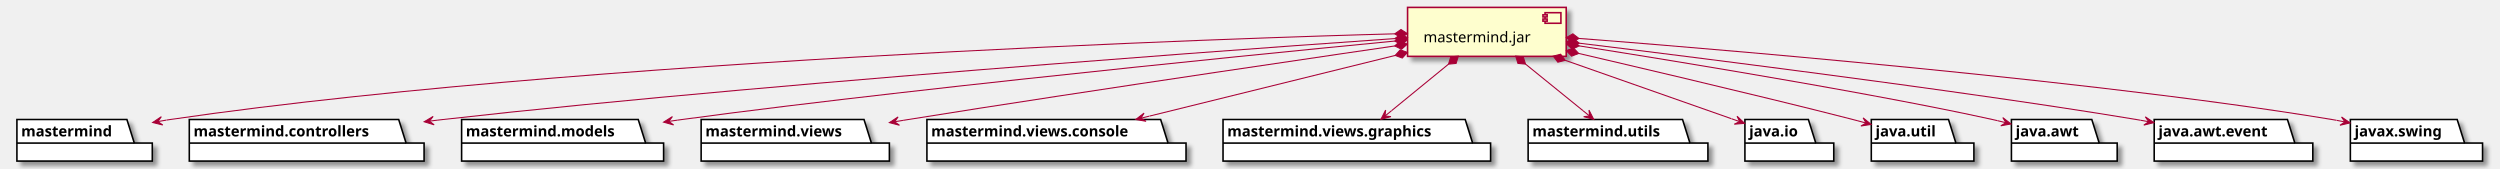
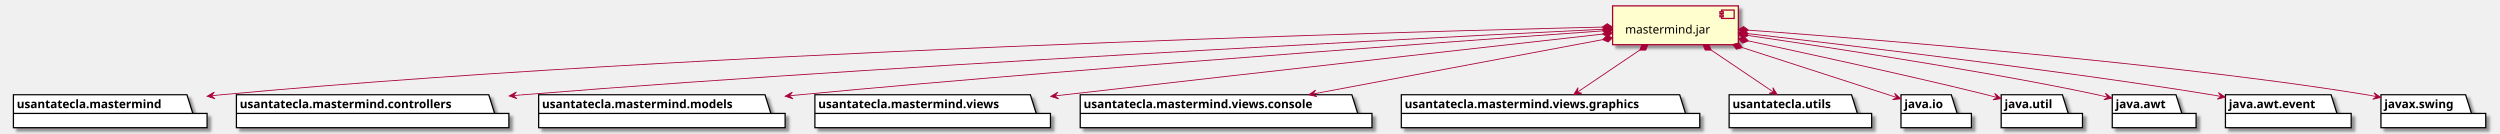
- <svg xmlns="http://www.w3.org/2000/svg" contentScriptType="application/ecmascript" contentStyleType="text/css" height="159px" preserveAspectRatio="none" style="width:2364px;height:159px;" version="1.1" viewBox="0 0 2364 159" width="2364px" zoomAndPan="magnify">
+ <svg xmlns="http://www.w3.org/2000/svg" contentScriptType="application/ecmascript" contentStyleType="text/css" height="159px" preserveAspectRatio="none" style="width:2982px;height:159px;" version="1.1" viewBox="0 0 2982 159" width="2982px" zoomAndPan="magnify">
  <defs>
-     <filter height="300%" id="f1huy6irfb1byh" width="300%" x="-1" y="-1">
+     <filter height="300%" id="f42u2088du4vn" width="300%" x="-1" y="-1">
      <feGaussianBlur result="blurOut" stdDeviation="2.0" />
      <feColorMatrix in="blurOut" result="blurOut2" type="matrix" values="0 0 0 0 0 0 0 0 0 0 0 0 0 0 0 0 0 0 .4 0" />
      <feOffset dx="4.0" dy="4.0" in="blurOut2" result="blurOut3" />
      <feBlend in="SourceGraphic" in2="blurOut3" mode="normal" />
    </filter>
  </defs>
  <g>
-     <polygon fill="#FFFFFF" filter="url(#f1huy6irfb1byh)" points="16,113,120,113,127,135.297,144,135.297,144,152.297,16,152.297,16,113" style="stroke:#000000;stroke-width:1.5;" />
-     <line style="stroke:#000000;stroke-width:1.5;" x1="16" x2="127" y1="135.297" y2="135.297" />
-     <text fill="#000000" font-family="sans-serif" font-size="14" font-weight="bold" lengthAdjust="spacingAndGlyphs" textLength="98" x="20" y="128.995">mastermind</text>
-     <polygon fill="#FFFFFF" filter="url(#f1huy6irfb1byh)" points="179,113,377,113,384,135.297,401,135.297,401,152.297,179,152.297,179,113" style="stroke:#000000;stroke-width:1.5;" />
-     <line style="stroke:#000000;stroke-width:1.5;" x1="179" x2="384" y1="135.297" y2="135.297" />
-     <text fill="#000000" font-family="sans-serif" font-size="14" font-weight="bold" lengthAdjust="spacingAndGlyphs" textLength="192" x="183" y="128.995">mastermind.controllers</text>
-     <polygon fill="#FFFFFF" filter="url(#f1huy6irfb1byh)" points="436.5,113,603.5,113,610.5,135.297,627.5,135.297,627.5,152.297,436.5,152.297,436.5,113" style="stroke:#000000;stroke-width:1.5;" />
-     <line style="stroke:#000000;stroke-width:1.5;" x1="436.5" x2="610.5" y1="135.297" y2="135.297" />
-     <text fill="#000000" font-family="sans-serif" font-size="14" font-weight="bold" lengthAdjust="spacingAndGlyphs" textLength="161" x="440.5" y="128.995">mastermind.models</text>
-     <polygon fill="#FFFFFF" filter="url(#f1huy6irfb1byh)" points="663,113,817,113,824,135.297,841,135.297,841,152.297,663,152.297,663,113" style="stroke:#000000;stroke-width:1.5;" />
-     <line style="stroke:#000000;stroke-width:1.5;" x1="663" x2="824" y1="135.297" y2="135.297" />
-     <text fill="#000000" font-family="sans-serif" font-size="14" font-weight="bold" lengthAdjust="spacingAndGlyphs" textLength="148" x="667" y="128.995">mastermind.views</text>
-     <polygon fill="#FFFFFF" filter="url(#f1huy6irfb1byh)" points="876.5,113,1097.5,113,1104.5,135.297,1121.5,135.297,1121.5,152.297,876.5,152.297,876.5,113" style="stroke:#000000;stroke-width:1.5;" />
-     <line style="stroke:#000000;stroke-width:1.5;" x1="876.5" x2="1104.5" y1="135.297" y2="135.297" />
-     <text fill="#000000" font-family="sans-serif" font-size="14" font-weight="bold" lengthAdjust="spacingAndGlyphs" textLength="215" x="880.5" y="128.995">mastermind.views.console</text>
-     <polygon fill="#FFFFFF" filter="url(#f1huy6irfb1byh)" points="1156.5,113,1385.5,113,1392.5,135.297,1409.5,135.297,1409.5,152.297,1156.5,152.297,1156.5,113" style="stroke:#000000;stroke-width:1.5;" />
-     <line style="stroke:#000000;stroke-width:1.5;" x1="1156.5" x2="1392.5" y1="135.297" y2="135.297" />
-     <text fill="#000000" font-family="sans-serif" font-size="14" font-weight="bold" lengthAdjust="spacingAndGlyphs" textLength="223" x="1160.5" y="128.995">mastermind.views.graphics</text>
-     <polygon fill="#FFFFFF" filter="url(#f1huy6irfb1byh)" points="1445,113,1591,113,1598,135.297,1615,135.297,1615,152.297,1445,152.297,1445,113" style="stroke:#000000;stroke-width:1.5;" />
-     <line style="stroke:#000000;stroke-width:1.5;" x1="1445" x2="1598" y1="135.297" y2="135.297" />
-     <text fill="#000000" font-family="sans-serif" font-size="14" font-weight="bold" lengthAdjust="spacingAndGlyphs" textLength="140" x="1449" y="128.995">mastermind.utils</text>
-     <polygon fill="#FFFFFF" filter="url(#f1huy6irfb1byh)" points="1650,113,1710,113,1717,135.297,1734,135.297,1734,152.297,1650,152.297,1650,113" style="stroke:#000000;stroke-width:1.5;" />
-     <line style="stroke:#000000;stroke-width:1.5;" x1="1650" x2="1717" y1="135.297" y2="135.297" />
-     <text fill="#000000" font-family="sans-serif" font-size="14" font-weight="bold" lengthAdjust="spacingAndGlyphs" textLength="54" x="1654" y="128.995">java.io</text>
-     <polygon fill="#FFFFFF" filter="url(#f1huy6irfb1byh)" points="1769.5,113,1842.5,113,1849.5,135.297,1866.5,135.297,1866.5,152.297,1769.5,152.297,1769.5,113" style="stroke:#000000;stroke-width:1.5;" />
-     <line style="stroke:#000000;stroke-width:1.5;" x1="1769.5" x2="1849.5" y1="135.297" y2="135.297" />
-     <text fill="#000000" font-family="sans-serif" font-size="14" font-weight="bold" lengthAdjust="spacingAndGlyphs" textLength="67" x="1773.5" y="128.995">java.util</text>
-     <polygon fill="#FFFFFF" filter="url(#f1huy6irfb1byh)" points="1902,113,1978,113,1985,135.297,2002,135.297,2002,152.297,1902,152.297,1902,113" style="stroke:#000000;stroke-width:1.5;" />
-     <line style="stroke:#000000;stroke-width:1.5;" x1="1902" x2="1985" y1="135.297" y2="135.297" />
-     <text fill="#000000" font-family="sans-serif" font-size="14" font-weight="bold" lengthAdjust="spacingAndGlyphs" textLength="70" x="1906" y="128.995">java.awt</text>
-     <polygon fill="#FFFFFF" filter="url(#f1huy6irfb1byh)" points="2037,113,2163,113,2170,135.297,2187,135.297,2187,152.297,2037,152.297,2037,113" style="stroke:#000000;stroke-width:1.5;" />
-     <line style="stroke:#000000;stroke-width:1.5;" x1="2037" x2="2170" y1="135.297" y2="135.297" />
-     <text fill="#000000" font-family="sans-serif" font-size="14" font-weight="bold" lengthAdjust="spacingAndGlyphs" textLength="120" x="2041" y="128.995">java.awt.event</text>
-     <polygon fill="#FFFFFF" filter="url(#f1huy6irfb1byh)" points="2222.5,113,2323.5,113,2330.5,135.297,2347.5,135.297,2347.5,152.297,2222.5,152.297,2222.5,113" style="stroke:#000000;stroke-width:1.5;" />
-     <line style="stroke:#000000;stroke-width:1.5;" x1="2222.5" x2="2330.5" y1="135.297" y2="135.297" />
-     <text fill="#000000" font-family="sans-serif" font-size="14" font-weight="bold" lengthAdjust="spacingAndGlyphs" textLength="95" x="2226.5" y="128.995">javax.swing</text>
-     <rect fill="#FEFECE" filter="url(#f1huy6irfb1byh)" height="46.297" style="stroke:#A80036;stroke-width:1.5;" width="150" x="1331" y="7" />
-     <rect fill="#FEFECE" height="10" style="stroke:#A80036;stroke-width:1.5;" width="15" x="1461" y="12" />
-     <rect fill="#FEFECE" height="2" style="stroke:#A80036;stroke-width:1.5;" width="4" x="1459" y="14" />
-     <rect fill="#FEFECE" height="2" style="stroke:#A80036;stroke-width:1.5;" width="4" x="1459" y="18" />
-     <text fill="#000000" font-family="sans-serif" font-size="14" lengthAdjust="spacingAndGlyphs" textLength="110" x="1346" y="39.995">mastermind.jar</text>
-     <path d="M1318.841,31.987 C1318.841,31.987 591.735,50.033 161,113 C159.814,113.173 158.619,113.355 157.417,113.544 " fill="none" id="jar-mastermind" style="stroke:#A80036;stroke-width:1.0;" />
-     <polygon fill="#A80036" points="144.377,115.827,153.932,118.215,149.302,114.965,152.553,110.335,144.377,115.827" style="stroke:#A80036;stroke-width:1.0;" />
-     <line style="stroke:#A80036;stroke-width:1.0;" x1="149.302" x2="157.181" y1="114.965" y2="113.585" />
-     <polygon fill="#A80036" points="1330.84,31.802,1324.779,27.895,1318.841,31.987,1324.902,35.894,1330.84,31.802" style="stroke:#A80036;stroke-width:1.0;" />
-     <path d="M1318.965,36.482 C1318.965,36.482 749.951,75.555 419,113 C417.356,113.186 415.701,113.376 414.036,113.571 " fill="none" id="jar-mastermind.controllers" style="stroke:#A80036;stroke-width:1.0;" />
-     <polygon fill="#A80036" points="401.124,115.135,410.54,118.023,406.088,114.534,409.577,110.081,401.124,115.135" style="stroke:#A80036;stroke-width:1.0;" />
-     <line style="stroke:#A80036;stroke-width:1.0;" x1="406.088" x2="414.029" y1="114.534" y2="113.572" />
-     <polygon fill="#A80036" points="1330.94,35.704,1324.693,32.101,1318.965,36.482,1325.212,40.085,1330.94,35.704" style="stroke:#A80036;stroke-width:1.0;" />
-     <path d="M1318.811,38.833 C1318.811,38.833 887.687,80.084 645,113 C643.483,113.206 641.954,113.416 640.417,113.63 " fill="none" id="jar-mastermind.models" style="stroke:#A80036;stroke-width:1.0;" />
-     <polygon fill="#A80036" points="627.503,115.486,636.98,118.166,632.452,114.775,635.843,110.247,627.503,115.486" style="stroke:#A80036;stroke-width:1.0;" />
-     <line style="stroke:#A80036;stroke-width:1.0;" x1="632.452" x2="640.371" y1="114.775" y2="113.637" />
-     <polygon fill="#A80036" points="1330.76,37.725,1324.416,34.296,1318.811,38.833,1325.155,42.262,1330.76,37.725" style="stroke:#A80036;stroke-width:1.0;" />
-     <path d="M1318.833,43.456 C1318.833,43.456 1020.53,86.932 859,113 C857.351,113.266 855.688,113.536 854.014,113.809 " fill="none" id="jar-mastermind.views" style="stroke:#A80036;stroke-width:1.0;" />
-     <polygon fill="#A80036" points="841.013,115.954,850.544,118.436,845.946,115.141,849.242,110.543,841.013,115.954" style="stroke:#A80036;stroke-width:1.0;" />
-     <line style="stroke:#A80036;stroke-width:1.0;" x1="845.946" x2="853.84" y1="115.141" y2="113.838" />
-     <polygon fill="#A80036" points="1330.71,41.742,1324.2,38.64,1318.833,43.456,1325.343,46.558,1330.71,41.742" style="stroke:#A80036;stroke-width:1.0;" />
-     <path d="M1319.233,52.437 C1319.233,52.437 1155.29,92.907 1086.91,109.792 " fill="none" id="jar-mastermind.views.console" style="stroke:#A80036;stroke-width:1.0;" />
-     <polygon fill="#A80036" points="1074.03,112.973,1083.726,114.7,1078.884,111.775,1081.81,106.933,1074.03,112.973" style="stroke:#A80036;stroke-width:1.0;" />
-     <line style="stroke:#A80036;stroke-width:1.0;" x1="1078.884" x2="1086.65" y1="111.775" y2="109.856" />
-     <polygon fill="#A80036" points="1330.88,49.55,1324.094,47.111,1319.233,52.437,1326.019,54.876,1330.88,49.55" style="stroke:#A80036;stroke-width:1.0;" />
-     <path d="M1369.719,60.65 C1369.719,60.65 1332.21,91.293 1315.94,104.588 " fill="none" id="jar-mastermind.views.graphics" style="stroke:#A80036;stroke-width:1.0;" />
-     <polygon fill="#A80036" points="1305.8,112.868,1315.3,110.269,1309.671,109.704,1310.237,104.075,1305.8,112.868" style="stroke:#A80036;stroke-width:1.0;" />
-     <line style="stroke:#A80036;stroke-width:1.0;" x1="1309.671" x2="1315.87" y1="109.704" y2="104.643" />
-     <polygon fill="#A80036" points="1379.01,53.055,1371.833,53.755,1369.719,60.65,1376.896,59.95,1379.01,53.055" style="stroke:#A80036;stroke-width:1.0;" />
-     <path d="M1442.532,60.611 C1442.532,60.611 1480.39,91.293 1496.8,104.588 " fill="none" id="jar-mastermind.utils" style="stroke:#A80036;stroke-width:1.0;" />
-     <polygon fill="#A80036" points="1507.01,112.868,1502.537,104.094,1503.126,109.72,1497.499,110.308,1507.01,112.868" style="stroke:#A80036;stroke-width:1.0;" />
-     <line style="stroke:#A80036;stroke-width:1.0;" x1="1503.126" x2="1496.915" y1="109.72" y2="104.683" />
-     <polygon fill="#A80036" points="1433.21,53.055,1435.353,59.941,1442.532,60.611,1440.39,53.726,1433.21,53.055" style="stroke:#A80036;stroke-width:1.0;" />
-     <path d="M1480.08,57.037 C1480.08,57.037 1592.99,96.707 1637.21,112.245 " fill="none" id="jar-java.io" style="stroke:#A80036;stroke-width:1.0;" />
-     <polygon fill="#A80036" points="1649.73,116.646,1642.56,109.894,1645.012,114.992,1639.913,117.444,1649.73,116.646" style="stroke:#A80036;stroke-width:1.0;" />
-     <line style="stroke:#A80036;stroke-width:1.0;" x1="1645.012" x2="1637.465" y1="114.992" y2="112.337" />
-     <polygon fill="#A80036" points="1468.76,53.055,1473.093,58.819,1480.08,57.037,1475.747,51.273,1468.76,53.055" style="stroke:#A80036;stroke-width:1.0;" />
-     <path d="M1492.831,50.545 C1492.831,50.545 1664.51,90.38 1752,113 C1753.59,113.41 1755.2,113.83 1756.82,114.257 " fill="none" id="jar-java.util" style="stroke:#A80036;stroke-width:1.0;" />
-     <polygon fill="#A80036" points="1769.4,117.637,1761.745,111.439,1764.571,116.34,1759.671,119.166,1769.4,117.637" style="stroke:#A80036;stroke-width:1.0;" />
-     <line style="stroke:#A80036;stroke-width:1.0;" x1="1764.571" x2="1756.85" y1="116.34" y2="114.265" />
-     <polygon fill="#A80036" points="1481.13,47.881,1486.092,53.113,1492.831,50.545,1487.868,45.313,1481.13,47.881" style="stroke:#A80036;stroke-width:1.0;" />
-     <path d="M1493.233,43.388 C1493.233,43.388 1749.01,83.13 1884,113 C1885.61,113.357 1887.24,113.728 1888.89,114.109 " fill="none" id="jar-java.awt" style="stroke:#A80036;stroke-width:1.0;" />
-     <polygon fill="#A80036" points="1901.63,117.22,1893.837,111.198,1896.773,116.033,1891.938,118.97,1901.63,117.22" style="stroke:#A80036;stroke-width:1.0;" />
-     <line style="stroke:#A80036;stroke-width:1.0;" x1="1896.773" x2="1889" y1="116.033" y2="114.137" />
-     <polygon fill="#A80036" points="1481.36,41.647,1486.716,46.475,1493.233,43.388,1487.877,38.56,1481.36,41.647" style="stroke:#A80036;stroke-width:1.0;" />
-     <path d="M1493.3,40.836 C1493.3,40.836 1833.67,81.858 2020,113 C2021.28,113.214 2022.57,113.433 2023.87,113.655 " fill="none" id="jar-java.awt.event" style="stroke:#A80036;stroke-width:1.0;" />
-     <polygon fill="#A80036" points="2036.76,115.952,2028.598,110.441,2031.837,115.079,2027.199,118.318,2036.76,115.952" style="stroke:#A80036;stroke-width:1.0;" />
-     <line style="stroke:#A80036;stroke-width:1.0;" x1="2031.837" x2="2023.965" y1="115.079" y2="113.672" />
-     <polygon fill="#A80036" points="1481.38,39.451,1486.878,44.117,1493.3,40.836,1487.801,36.17,1481.38,39.451" style="stroke:#A80036;stroke-width:1.0;" />
-     <path d="M1493.024,36.352 C1493.024,36.352 1948.72,70.389 2205,113 C2206.41,113.234 2207.82,113.478 2209.25,113.73 " fill="none" id="jar-javax.swing" style="stroke:#A80036;stroke-width:1.0;" />
-     <polygon fill="#A80036" points="2222.26,116.211,2214.166,110.6,2217.348,115.277,2212.671,118.459,2222.26,116.211" style="stroke:#A80036;stroke-width:1.0;" />
-     <line style="stroke:#A80036;stroke-width:1.0;" x1="2217.348" x2="2209.49" y1="115.277" y2="113.776" />
-     <polygon fill="#A80036" points="1481.05,35.561,1486.773,39.948,1493.024,36.352,1487.301,31.965,1481.05,35.561" style="stroke:#A80036;stroke-width:1.0;" />
+     <polygon fill="#FFFFFF" filter="url(#f42u2088du4vn)" points="16,113,223,113,230,135.297,247,135.297,247,152.297,16,152.297,16,113" style="stroke:#000000;stroke-width:1.5;" />
+     <line style="stroke:#000000;stroke-width:1.5;" x1="16" x2="230" y1="135.297" y2="135.297" />
+     <text fill="#000000" font-family="sans-serif" font-size="14" font-weight="bold" lengthAdjust="spacingAndGlyphs" textLength="201" x="20" y="128.995">usantatecla.mastermind</text>
+     <polygon fill="#FFFFFF" filter="url(#f42u2088du4vn)" points="282,113,583,113,590,135.297,607,135.297,607,152.297,282,152.297,282,113" style="stroke:#000000;stroke-width:1.5;" />
+     <line style="stroke:#000000;stroke-width:1.5;" x1="282" x2="590" y1="135.297" y2="135.297" />
+     <text fill="#000000" font-family="sans-serif" font-size="14" font-weight="bold" lengthAdjust="spacingAndGlyphs" textLength="295" x="286" y="128.995">usantatecla.mastermind.controllers</text>
+     <polygon fill="#FFFFFF" filter="url(#f42u2088du4vn)" points="642.5,113,912.5,113,919.5,135.297,936.5,135.297,936.5,152.297,642.5,152.297,642.5,113" style="stroke:#000000;stroke-width:1.5;" />
+     <line style="stroke:#000000;stroke-width:1.5;" x1="642.5" x2="919.5" y1="135.297" y2="135.297" />
+     <text fill="#000000" font-family="sans-serif" font-size="14" font-weight="bold" lengthAdjust="spacingAndGlyphs" textLength="264" x="646.5" y="128.995">usantatecla.mastermind.models</text>
+     <polygon fill="#FFFFFF" filter="url(#f42u2088du4vn)" points="972,113,1229,113,1236,135.297,1253,135.297,1253,152.297,972,152.297,972,113" style="stroke:#000000;stroke-width:1.5;" />
+     <line style="stroke:#000000;stroke-width:1.5;" x1="972" x2="1236" y1="135.297" y2="135.297" />
+     <text fill="#000000" font-family="sans-serif" font-size="14" font-weight="bold" lengthAdjust="spacingAndGlyphs" textLength="251" x="976" y="128.995">usantatecla.mastermind.views</text>
+     <polygon fill="#FFFFFF" filter="url(#f42u2088du4vn)" points="1288.5,113,1612.5,113,1619.5,135.297,1636.5,135.297,1636.5,152.297,1288.5,152.297,1288.5,113" style="stroke:#000000;stroke-width:1.5;" />
+     <line style="stroke:#000000;stroke-width:1.5;" x1="1288.5" x2="1619.5" y1="135.297" y2="135.297" />
+     <text fill="#000000" font-family="sans-serif" font-size="14" font-weight="bold" lengthAdjust="spacingAndGlyphs" textLength="318" x="1292.5" y="128.995">usantatecla.mastermind.views.console</text>
+     <polygon fill="#FFFFFF" filter="url(#f42u2088du4vn)" points="1671.5,113,2003.5,113,2010.5,135.297,2027.5,135.297,2027.5,152.297,1671.5,152.297,1671.5,113" style="stroke:#000000;stroke-width:1.5;" />
+     <line style="stroke:#000000;stroke-width:1.5;" x1="1671.5" x2="2010.5" y1="135.297" y2="135.297" />
+     <text fill="#000000" font-family="sans-serif" font-size="14" font-weight="bold" lengthAdjust="spacingAndGlyphs" textLength="326" x="1675.5" y="128.995">usantatecla.mastermind.views.graphics</text>
+     <polygon fill="#FFFFFF" filter="url(#f42u2088du4vn)" points="2062.5,113,2208.5,113,2215.5,135.297,2232.5,135.297,2232.5,152.297,2062.5,152.297,2062.5,113" style="stroke:#000000;stroke-width:1.5;" />
+     <line style="stroke:#000000;stroke-width:1.5;" x1="2062.5" x2="2215.5" y1="135.297" y2="135.297" />
+     <text fill="#000000" font-family="sans-serif" font-size="14" font-weight="bold" lengthAdjust="spacingAndGlyphs" textLength="140" x="2066.5" y="128.995">usantatecla.utils</text>
+     <polygon fill="#FFFFFF" filter="url(#f42u2088du4vn)" points="2267.5,113,2327.5,113,2334.5,135.297,2351.5,135.297,2351.5,152.297,2267.5,152.297,2267.5,113" style="stroke:#000000;stroke-width:1.5;" />
+     <line style="stroke:#000000;stroke-width:1.5;" x1="2267.5" x2="2334.5" y1="135.297" y2="135.297" />
+     <text fill="#000000" font-family="sans-serif" font-size="14" font-weight="bold" lengthAdjust="spacingAndGlyphs" textLength="54" x="2271.5" y="128.995">java.io</text>
+     <polygon fill="#FFFFFF" filter="url(#f42u2088du4vn)" points="2387,113,2460,113,2467,135.297,2484,135.297,2484,152.297,2387,152.297,2387,113" style="stroke:#000000;stroke-width:1.5;" />
+     <line style="stroke:#000000;stroke-width:1.5;" x1="2387" x2="2467" y1="135.297" y2="135.297" />
+     <text fill="#000000" font-family="sans-serif" font-size="14" font-weight="bold" lengthAdjust="spacingAndGlyphs" textLength="67" x="2391" y="128.995">java.util</text>
+     <polygon fill="#FFFFFF" filter="url(#f42u2088du4vn)" points="2519.5,113,2595.5,113,2602.5,135.297,2619.5,135.297,2619.5,152.297,2519.5,152.297,2519.5,113" style="stroke:#000000;stroke-width:1.5;" />
+     <line style="stroke:#000000;stroke-width:1.5;" x1="2519.5" x2="2602.5" y1="135.297" y2="135.297" />
+     <text fill="#000000" font-family="sans-serif" font-size="14" font-weight="bold" lengthAdjust="spacingAndGlyphs" textLength="70" x="2523.5" y="128.995">java.awt</text>
+     <polygon fill="#FFFFFF" filter="url(#f42u2088du4vn)" points="2654.5,113,2780.5,113,2787.5,135.297,2804.5,135.297,2804.5,152.297,2654.5,152.297,2654.5,113" style="stroke:#000000;stroke-width:1.5;" />
+     <line style="stroke:#000000;stroke-width:1.5;" x1="2654.5" x2="2787.5" y1="135.297" y2="135.297" />
+     <text fill="#000000" font-family="sans-serif" font-size="14" font-weight="bold" lengthAdjust="spacingAndGlyphs" textLength="120" x="2658.5" y="128.995">java.awt.event</text>
+     <polygon fill="#FFFFFF" filter="url(#f42u2088du4vn)" points="2840,113,2941,113,2948,135.297,2965,135.297,2965,152.297,2840,152.297,2840,113" style="stroke:#000000;stroke-width:1.5;" />
+     <line style="stroke:#000000;stroke-width:1.5;" x1="2840" x2="2948" y1="135.297" y2="135.297" />
+     <text fill="#000000" font-family="sans-serif" font-size="14" font-weight="bold" lengthAdjust="spacingAndGlyphs" textLength="95" x="2844" y="128.995">javax.swing</text>
+     <rect fill="#FEFECE" filter="url(#f42u2088du4vn)" height="46.297" style="stroke:#A80036;stroke-width:1.5;" width="150" x="1923.5" y="7" />
+     <rect fill="#FEFECE" height="10" style="stroke:#A80036;stroke-width:1.5;" width="15" x="2053.5" y="12" />
+     <rect fill="#FEFECE" height="2" style="stroke:#A80036;stroke-width:1.5;" width="4" x="2051.5" y="14" />
+     <rect fill="#FEFECE" height="2" style="stroke:#A80036;stroke-width:1.5;" width="4" x="2051.5" y="18" />
+     <text fill="#000000" font-family="sans-serif" font-size="14" lengthAdjust="spacingAndGlyphs" textLength="110" x="1938.5" y="39.995">mastermind.jar</text>
+     <path d="M1911.122,32.329 C1911.122,32.329 893.179,54.533 264.5,113 C263.078,113.132 261.648,113.269 260.212,113.409 " fill="none" id="jar-usantatecla.mastermind" style="stroke:#A80036;stroke-width:1.0;" />
+     <polygon fill="#A80036" points="247.127,114.773,256.493,117.818,252.1,114.255,255.663,109.861,247.127,114.773" style="stroke:#A80036;stroke-width:1.0;" />
+     <line style="stroke:#A80036;stroke-width:1.0;" x1="252.1" x2="260.057" y1="114.255" y2="113.425" />
+     <polygon fill="#A80036" points="1923.12,32.118,1917.051,28.224,1911.122,32.329,1917.191,36.223,1923.12,32.118" style="stroke:#A80036;stroke-width:1.0;" />
+     <path d="M1911.213,34.913 C1911.213,34.913 1109.18,73.648 624.5,113 C623.179,113.107 621.853,113.216 620.522,113.326 " fill="none" id="jar-usantatecla.mastermind.controllers" style="stroke:#A80036;stroke-width:1.0;" />
+     <polygon fill="#A80036" points="607.341,114.448,616.648,117.671,612.323,114.025,615.97,109.7,607.341,114.448" style="stroke:#A80036;stroke-width:1.0;" />
+     <line style="stroke:#A80036;stroke-width:1.0;" x1="612.323" x2="620.294" y1="114.025" y2="113.345" />
+     <polygon fill="#A80036" points="1923.2,34.359,1917.022,30.64,1911.213,34.913,1917.391,38.632,1923.2,34.359" style="stroke:#A80036;stroke-width:1.0;" />
+     <path d="M1911.448,36.854 C1911.448,36.854 1308.3,79.281 954.5,113 C952.846,113.158 951.182,113.318 949.51,113.48 " fill="none" id="jar-usantatecla.mastermind.models" style="stroke:#A80036;stroke-width:1.0;" />
+     <polygon fill="#A80036" points="936.561,114.76,945.911,117.855,941.537,114.268,945.123,109.894,936.561,114.76" style="stroke:#A80036;stroke-width:1.0;" />
+     <line style="stroke:#A80036;stroke-width:1.0;" x1="941.537" x2="949.498" y1="114.268" y2="113.481" />
+     <polygon fill="#A80036" points="1923.42,36.036,1917.161,32.454,1911.448,36.854,1917.707,40.435,1923.42,36.036" style="stroke:#A80036;stroke-width:1.0;" />
+     <path d="M1911.364,40.693 C1911.364,40.693 1501.16,86.506 1270.5,113 C1269.09,113.162 1267.68,113.324 1266.26,113.487 " fill="none" id="jar-usantatecla.mastermind.views" style="stroke:#A80036;stroke-width:1.0;" />
+     <polygon fill="#A80036" points="1253.34,114.977,1262.738,117.922,1258.307,114.406,1261.824,109.975,1253.34,114.977" style="stroke:#A80036;stroke-width:1.0;" />
+     <line style="stroke:#A80036;stroke-width:1.0;" x1="1258.307" x2="1266.26" y1="114.406" y2="113.488" />
+     <polygon fill="#A80036" points="1923.29,39.361,1916.883,36.052,1911.364,40.693,1917.771,44.002,1923.29,39.361" style="stroke:#A80036;stroke-width:1.0;" />
+     <path d="M1911.616,47.295 C1911.616,47.295 1674.01,91.842 1574.08,110.579 " fill="none" id="jar-usantatecla.mastermind.views.console" style="stroke:#A80036;stroke-width:1.0;" />
+     <polygon fill="#A80036" points="1561.2,112.993,1570.784,115.263,1566.114,112.07,1569.307,107.401,1561.2,112.993" style="stroke:#A80036;stroke-width:1.0;" />
+     <line style="stroke:#A80036;stroke-width:1.0;" x1="1566.114" x2="1573.98" y1="112.07" y2="110.598" />
+     <polygon fill="#A80036" points="1923.41,45.08,1916.775,42.256,1911.616,47.295,1918.252,50.119,1923.41,45.08" style="stroke:#A80036;stroke-width:1.0;" />
+     <path d="M1955.852,59.767 C1955.852,59.767 1908.35,91.807 1887.92,105.583 " fill="none" id="jar-usantatecla.mastermind.views.graphics" style="stroke:#A80036;stroke-width:1.0;" />
+     <polygon fill="#A80036" points="1877.12,112.868,1886.818,111.15,1881.265,110.072,1882.344,104.519,1877.12,112.868" style="stroke:#A80036;stroke-width:1.0;" />
+     <line style="stroke:#A80036;stroke-width:1.0;" x1="1881.265" x2="1887.905" y1="110.072" y2="105.599" />
+     <polygon fill="#A80036" points="1965.8,53.055,1958.589,53.095,1955.852,59.767,1963.063,59.727,1965.8,53.055" style="stroke:#A80036;stroke-width:1.0;" />
+     <path d="M2041.148,59.767 C2041.148,59.767 2088.65,91.807 2109.08,105.583 " fill="none" id="jar-usantatecla.utils" style="stroke:#A80036;stroke-width:1.0;" />
+     <polygon fill="#A80036" points="2119.88,112.868,2114.656,104.519,2115.735,110.072,2110.182,111.15,2119.88,112.868" style="stroke:#A80036;stroke-width:1.0;" />
+     <line style="stroke:#A80036;stroke-width:1.0;" x1="2115.735" x2="2109.095" y1="110.072" y2="105.599" />
+     <polygon fill="#A80036" points="2031.2,53.055,2033.937,59.727,2041.148,59.767,2038.411,53.095,2031.2,53.055" style="stroke:#A80036;stroke-width:1.0;" />
+     <path d="M2078.168,56.747 C2078.168,56.747 2206.15,98.102 2254.76,113.811 " fill="none" id="jar-java.io" style="stroke:#A80036;stroke-width:1.0;" />
+     <polygon fill="#A80036" points="2267.21,117.834,2259.877,111.259,2262.452,116.296,2257.416,118.871,2267.21,117.834" style="stroke:#A80036;stroke-width:1.0;" />
+     <line style="stroke:#A80036;stroke-width:1.0;" x1="2262.452" x2="2254.84" y1="116.296" y2="113.837" />
+     <polygon fill="#A80036" points="2066.75,53.055,2071.228,58.707,2078.168,56.747,2073.69,51.095,2066.75,53.055" style="stroke:#A80036;stroke-width:1.0;" />
+     <path d="M2085.497,48.801 C2085.497,48.801 2273.37,88.924 2369.5,113 C2371.09,113.398 2372.7,113.808 2374.33,114.225 " fill="none" id="jar-java.util" style="stroke:#A80036;stroke-width:1.0;" />
+     <polygon fill="#A80036" points="2386.92,117.553,2379.244,111.382,2382.087,116.273,2377.196,119.115,2386.92,117.553" style="stroke:#A80036;stroke-width:1.0;" />
+     <line style="stroke:#A80036;stroke-width:1.0;" x1="2382.087" x2="2374.355" y1="116.273" y2="114.233" />
+     <polygon fill="#A80036" points="2073.75,46.348,2078.806,51.49,2085.497,48.801,2080.441,43.659,2073.75,46.348" style="stroke:#A80036;stroke-width:1.0;" />
+     <path d="M2085.42,42.368 C2085.42,42.368 2357.3,81.72 2501.5,113 C2503.11,113.35 2504.75,113.715 2506.39,114.091 " fill="none" id="jar-java.awt" style="stroke:#A80036;stroke-width:1.0;" />
+     <polygon fill="#A80036" points="2519.14,117.173,2511.327,111.177,2514.279,116.002,2509.454,118.955,2519.14,117.173" style="stroke:#A80036;stroke-width:1.0;" />
+     <line style="stroke:#A80036;stroke-width:1.0;" x1="2514.279" x2="2506.505" y1="116.002" y2="114.119" />
+     <polygon fill="#A80036" points="2073.53,40.746,2078.934,45.52,2085.42,42.368,2080.016,37.594,2073.53,40.746" style="stroke:#A80036;stroke-width:1.0;" />
+     <path d="M2085.45,40.176 C2085.45,40.176 2441.57,80.77 2637.5,113 C2638.78,113.211 2640.07,113.426 2641.37,113.646 " fill="none" id="jar-java.awt.event" style="stroke:#A80036;stroke-width:1.0;" />
+     <polygon fill="#A80036" points="2654.27,115.921,2646.101,110.419,2649.346,115.053,2644.712,118.297,2654.27,115.921" style="stroke:#A80036;stroke-width:1.0;" />
+     <line style="stroke:#A80036;stroke-width:1.0;" x1="2649.346" x2="2641.47" y1="115.053" y2="113.663" />
+     <polygon fill="#A80036" points="2073.52,38.884,2079.054,43.507,2085.45,40.176,2079.916,35.553,2073.52,38.884" style="stroke:#A80036;stroke-width:1.0;" />
+     <path d="M2085.597,35.983 C2085.597,35.983 2556.58,69.206 2822.5,113 C2823.91,113.232 2825.33,113.473 2826.75,113.724 " fill="none" id="jar-javax.swing" style="stroke:#A80036;stroke-width:1.0;" />
+     <polygon fill="#A80036" points="2839.77,116.193,2831.67,110.591,2834.857,115.264,2830.184,118.452,2839.77,116.193" style="stroke:#A80036;stroke-width:1.0;" />
+     <line style="stroke:#A80036;stroke-width:1.0;" x1="2834.857" x2="2826.995" y1="115.264" y2="113.77" />
+     <polygon fill="#A80036" points="2073.62,35.245,2079.363,39.607,2085.597,35.983,2079.855,31.622,2073.62,35.245" style="stroke:#A80036;stroke-width:1.0;" />
  </g>
</svg>
